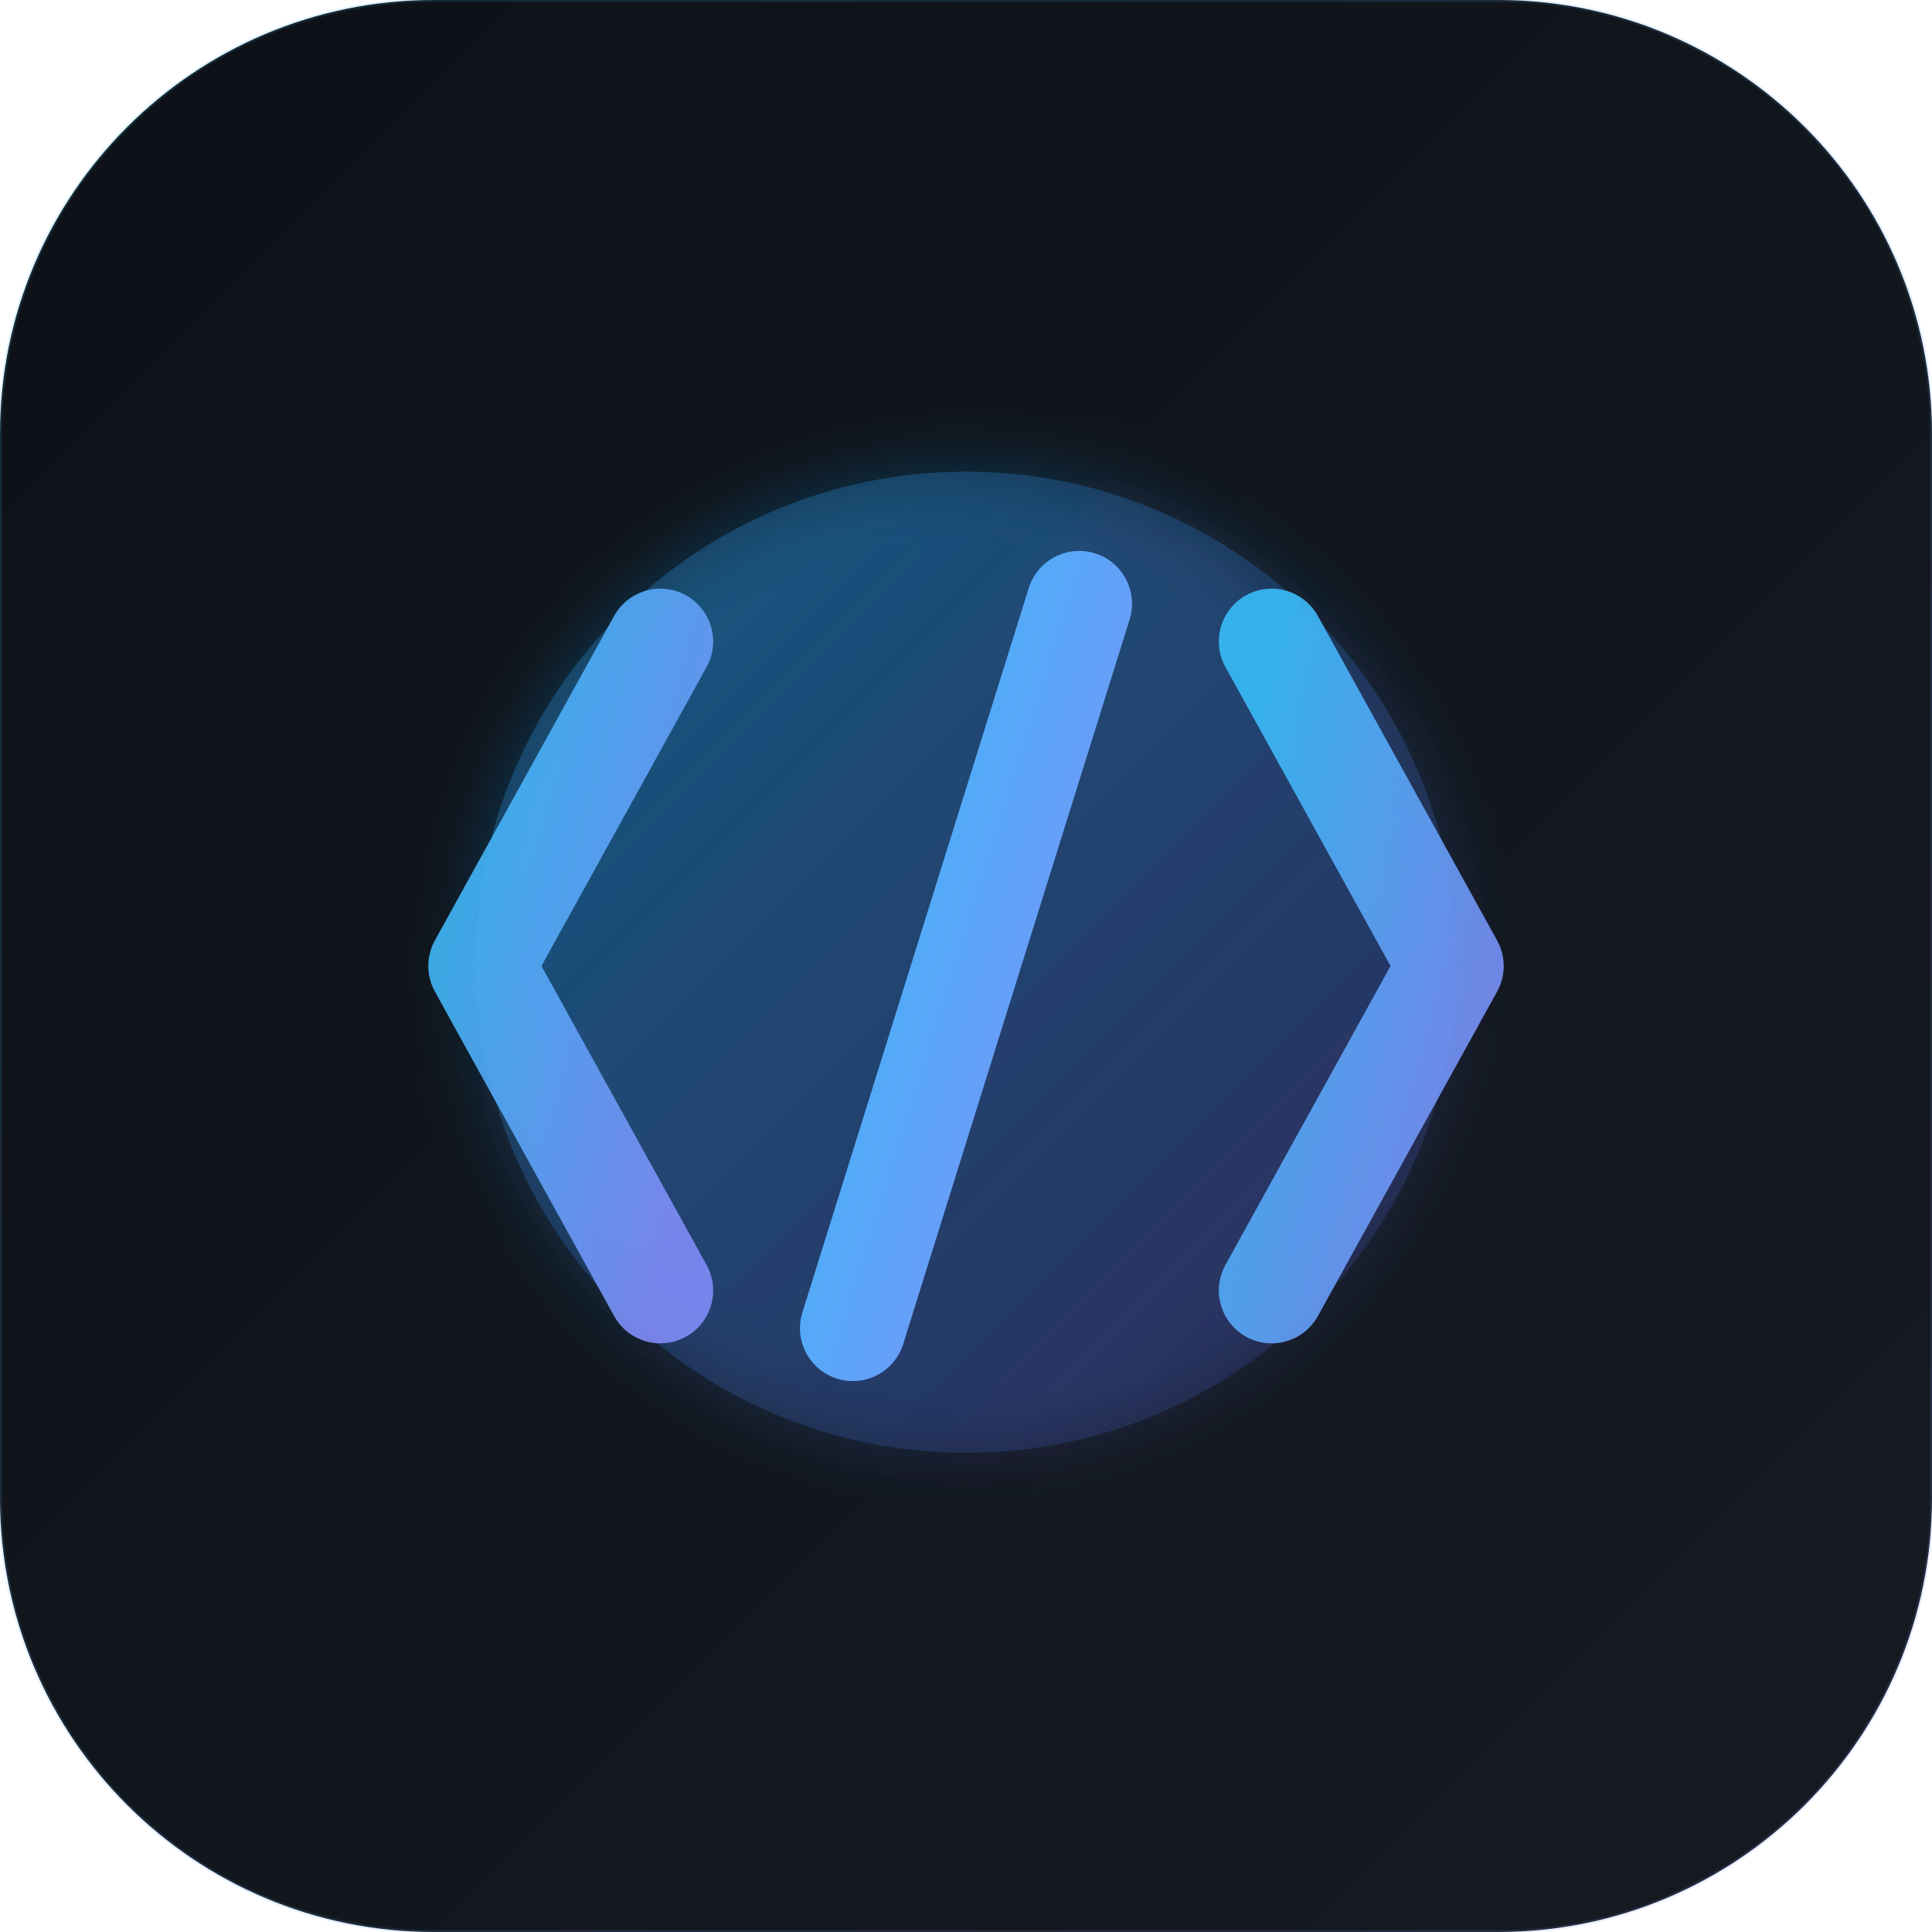
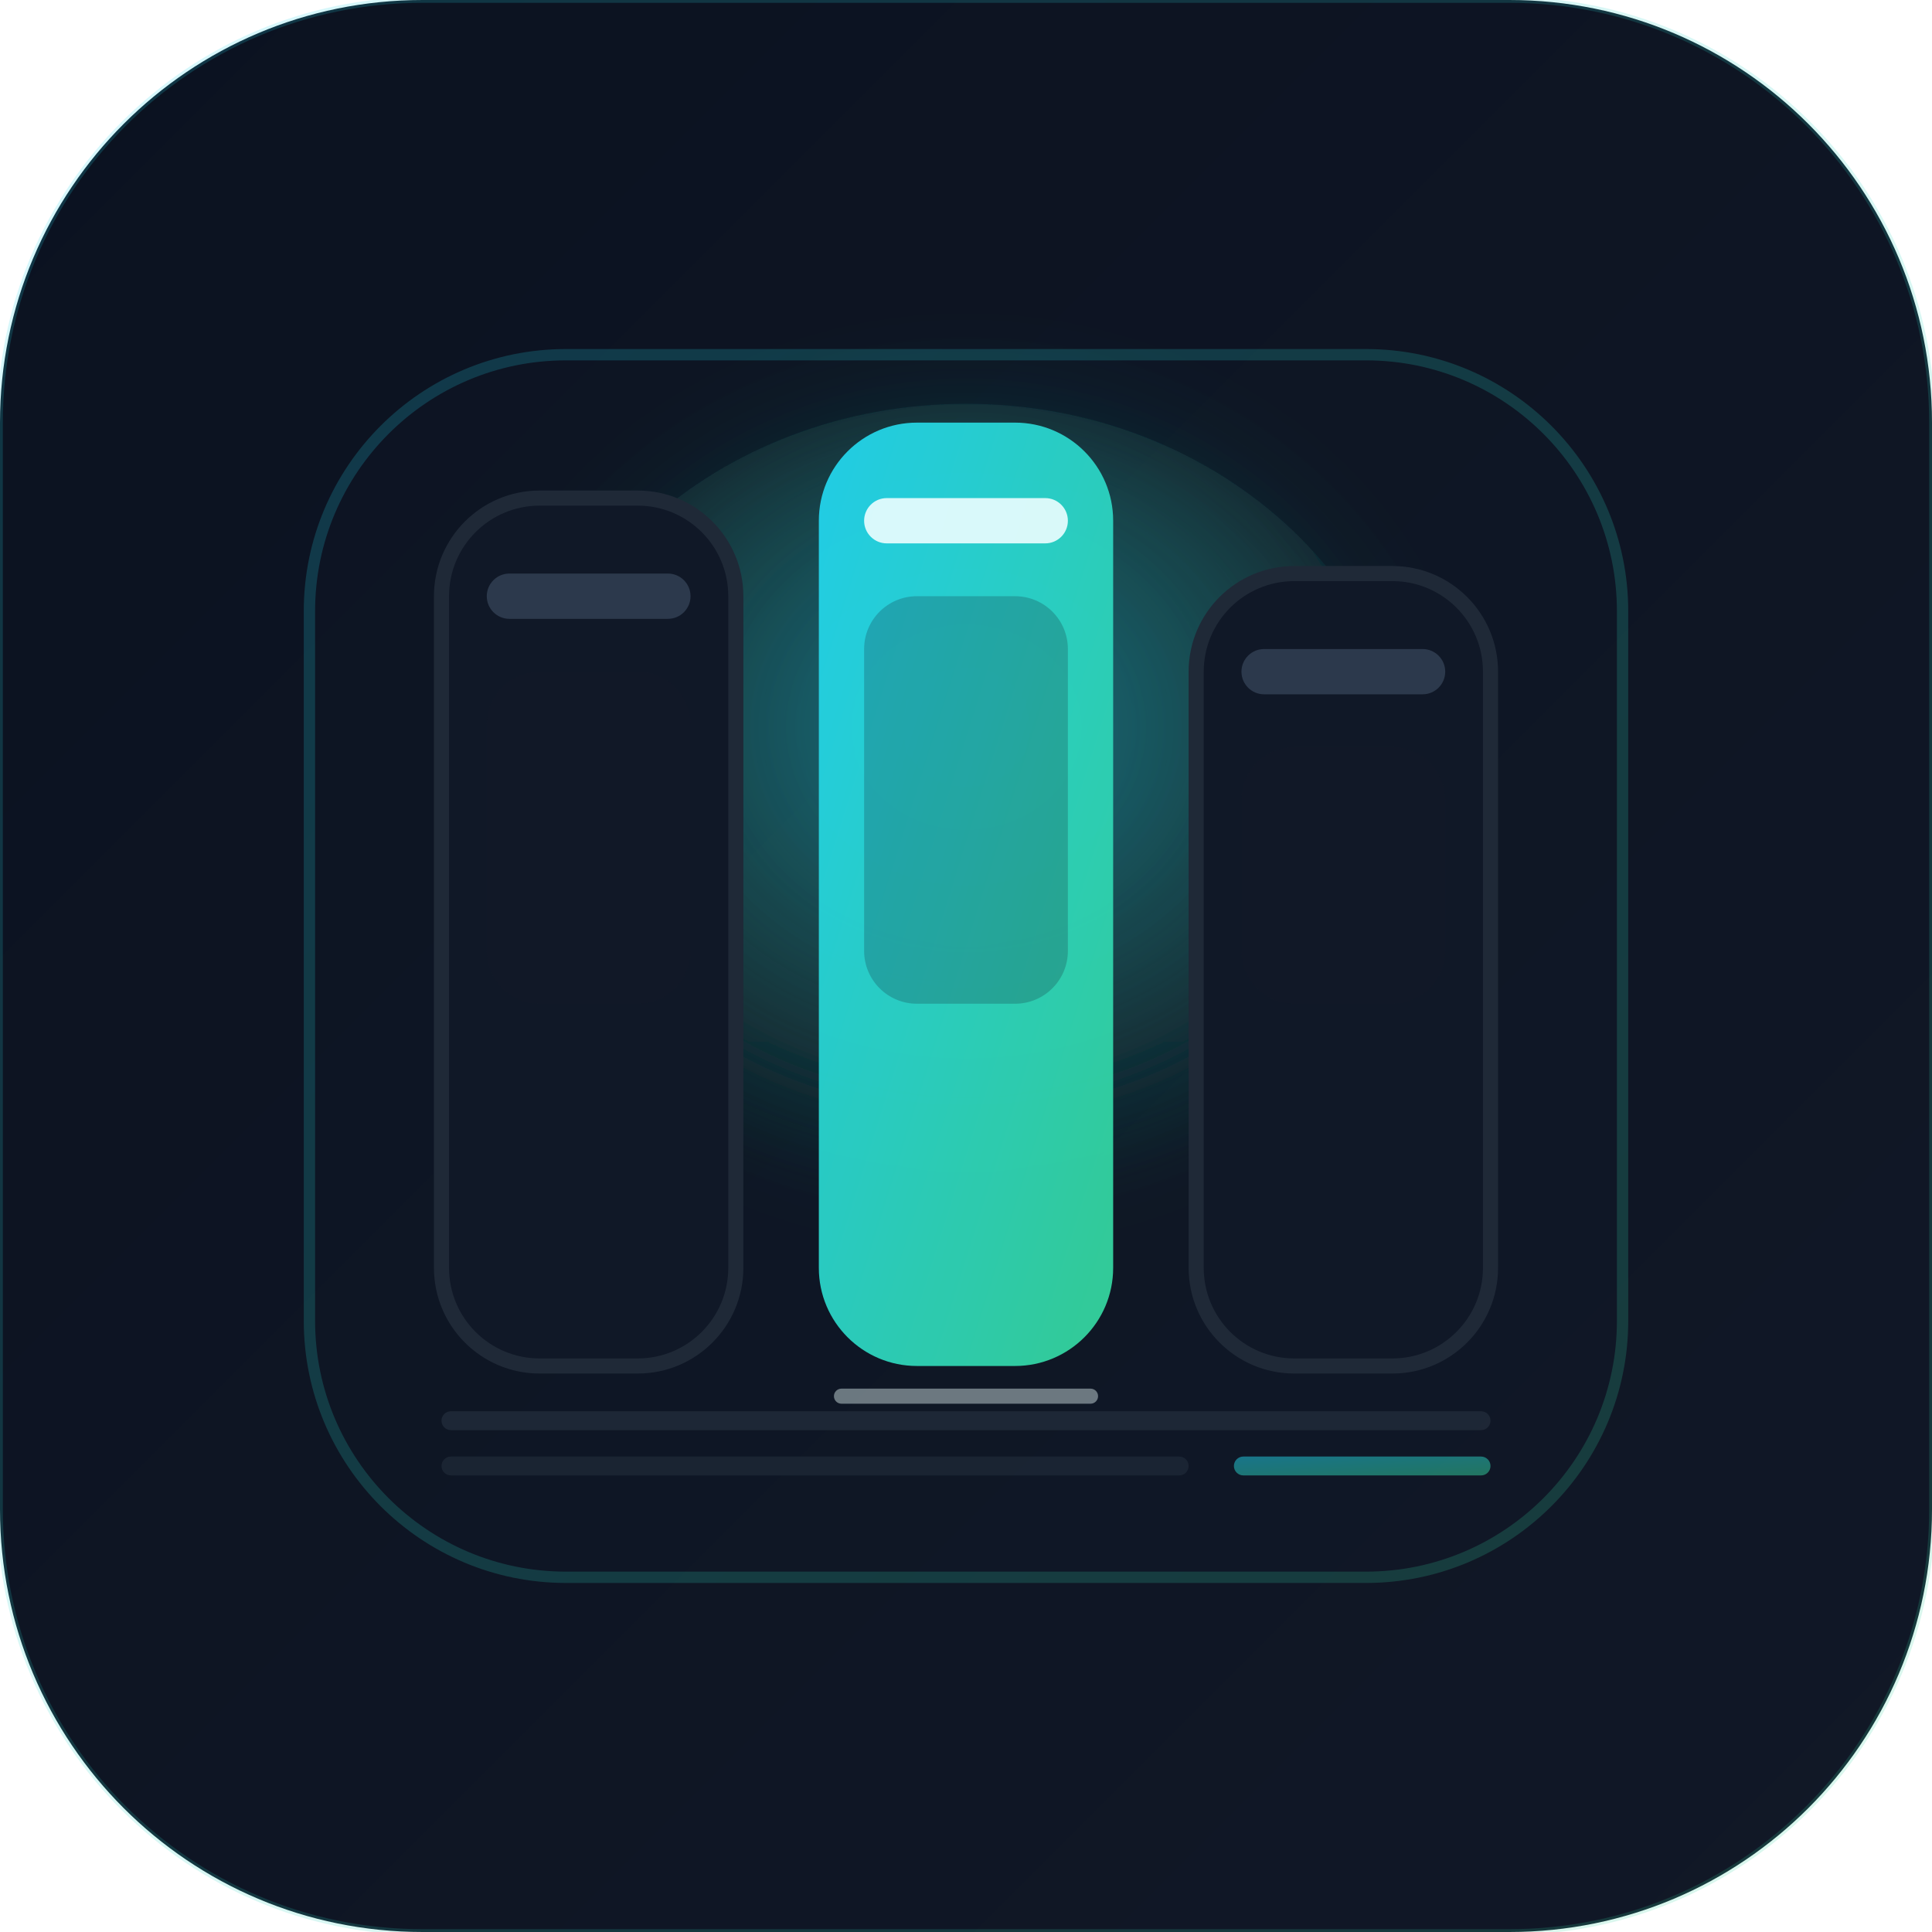
<svg xmlns="http://www.w3.org/2000/svg" viewBox="0 0 1024 1024" width="1024" height="1024">
  <defs>
    <linearGradient id="shipcode-bg" x1="0%" y1="0%" x2="100%" y2="100%">
-       <stop offset="0%" style="stop-color:#0d1117;stop-opacity:1" />
-       <stop offset="100%" style="stop-color:#161b22;stop-opacity:1" />
+       <stop offset="0%" style="stop-color:#0b1220;stop-opacity:1" />
+       <stop offset="100%" style="stop-color:#111827;stop-opacity:1" />
    </linearGradient>
    <linearGradient id="shipcode-accent" x1="0%" y1="0%" x2="100%" y2="100%">
-       <stop offset="0%" style="stop-color:#38bdf8;stop-opacity:1" />
-       <stop offset="100%" style="stop-color:#818cf8;stop-opacity:1" />
+       <stop offset="0%" style="stop-color:#22d3ee;stop-opacity:1" />
+       <stop offset="100%" style="stop-color:#34d399;stop-opacity:1" />
    </linearGradient>
-     <linearGradient id="shipcode-glow" x1="0%" y1="0%" x2="100%" y2="100%">
-       <stop offset="0%" style="stop-color:#0ea5e9;stop-opacity:0.3" />
-       <stop offset="100%" style="stop-color:#6366f1;stop-opacity:0.15" />
-     </linearGradient>
+     <radialGradient id="shipcode-glow" cx="50%" cy="40%" r="60%">
+       <stop offset="0%" style="stop-color:#22d3ee;stop-opacity:0.28" />
+       <stop offset="100%" style="stop-color:#34d399;stop-opacity:0" />
+     </radialGradient>
    <filter id="shipcode-soft-glow" x="-20%" y="-20%" width="140%" height="140%">
-       <feGaussianBlur stdDeviation="18" result="blur" />
+       <feGaussianBlur stdDeviation="28" result="blur" />
      <feMerge>
        <feMergeNode in="blur" />
        <feMergeNode in="SourceGraphic" />
      </feMerge>
    </filter>
  </defs>
-   <rect width="1024" height="1024" rx="230" ry="230" fill="url(#shipcode-bg)" />
-   <rect width="1024" height="1024" rx="230" ry="230" fill="none" stroke="url(#shipcode-accent)" stroke-width="2" opacity="0.15" />
-   <ellipse cx="512" cy="510" rx="260" ry="260" fill="url(#shipcode-glow)" filter="url(#shipcode-soft-glow)" />
-   <polyline points="350,340 255,512 350,684" fill="none" stroke="url(#shipcode-accent)" stroke-width="56" stroke-linecap="round" stroke-linejoin="round" opacity="0.9" />
-   <polyline points="674,340 769,512 674,684" fill="none" stroke="url(#shipcode-accent)" stroke-width="56" stroke-linecap="round" stroke-linejoin="round" opacity="0.9" />
-   <line x1="572" y1="320" x2="452" y2="704" stroke="url(#shipcode-accent)" stroke-width="56" stroke-linecap="round" opacity="1" />
-   <line x1="312" y1="800" x2="712" y2="800" stroke="url(#shipcode-accent)" stroke-width="2" opacity="0.2" />
+   <rect width="1024" height="1024" rx="224" ry="224" fill="url(#shipcode-bg)" />
+   <rect width="1024" height="1024" rx="224" ry="224" fill="none" stroke="url(#shipcode-accent)" stroke-width="3" opacity="0.18" />
+   <rect x="164" y="188" width="696" height="648" rx="136" ry="136" fill="#0f172a" stroke="url(#shipcode-accent)" stroke-width="6" opacity="0.2" />
+   <ellipse cx="512" cy="428" rx="238" ry="214" fill="url(#shipcode-glow)" filter="url(#shipcode-soft-glow)" />
+   <rect x="234" y="264" width="156" height="460" rx="52" ry="52" fill="#101827" stroke="#1f2937" stroke-width="8" />
+   <rect x="434" y="224" width="156" height="500" rx="52" ry="52" fill="url(#shipcode-accent)" opacity="0.95" />
+   <rect x="634" y="304" width="156" height="420" rx="52" ry="52" fill="#101827" stroke="#1f2937" stroke-width="8" />
+   <rect x="258" y="304" width="108" height="24" rx="12" fill="#334155" opacity="0.8" />
+   <rect x="458" y="264" width="108" height="24" rx="12" fill="#ecfeff" opacity="0.9" />
+   <rect x="658" y="344" width="108" height="24" rx="12" fill="#334155" opacity="0.8" />
+   <rect x="258" y="356" width="108" height="176" rx="28" fill="#111827" opacity="0.92" />
+   <rect x="458" y="316" width="108" height="216" rx="28" fill="#0f172a" opacity="0.22" />
+   <rect x="658" y="396" width="108" height="136" rx="28" fill="#111827" opacity="0.92" />
+   <rect x="234" y="748" width="556" height="10" rx="5" fill="#1f2937" opacity="0.9" />
+   <rect x="234" y="772" width="396" height="10" rx="5" fill="#1f2937" opacity="0.72" />
+   <rect x="654" y="772" width="136" height="10" rx="5" fill="url(#shipcode-accent)" opacity="0.5" />
+   <rect x="442" y="736" width="140" height="8" rx="4" fill="#ecfeff" opacity="0.42" />
</svg>
